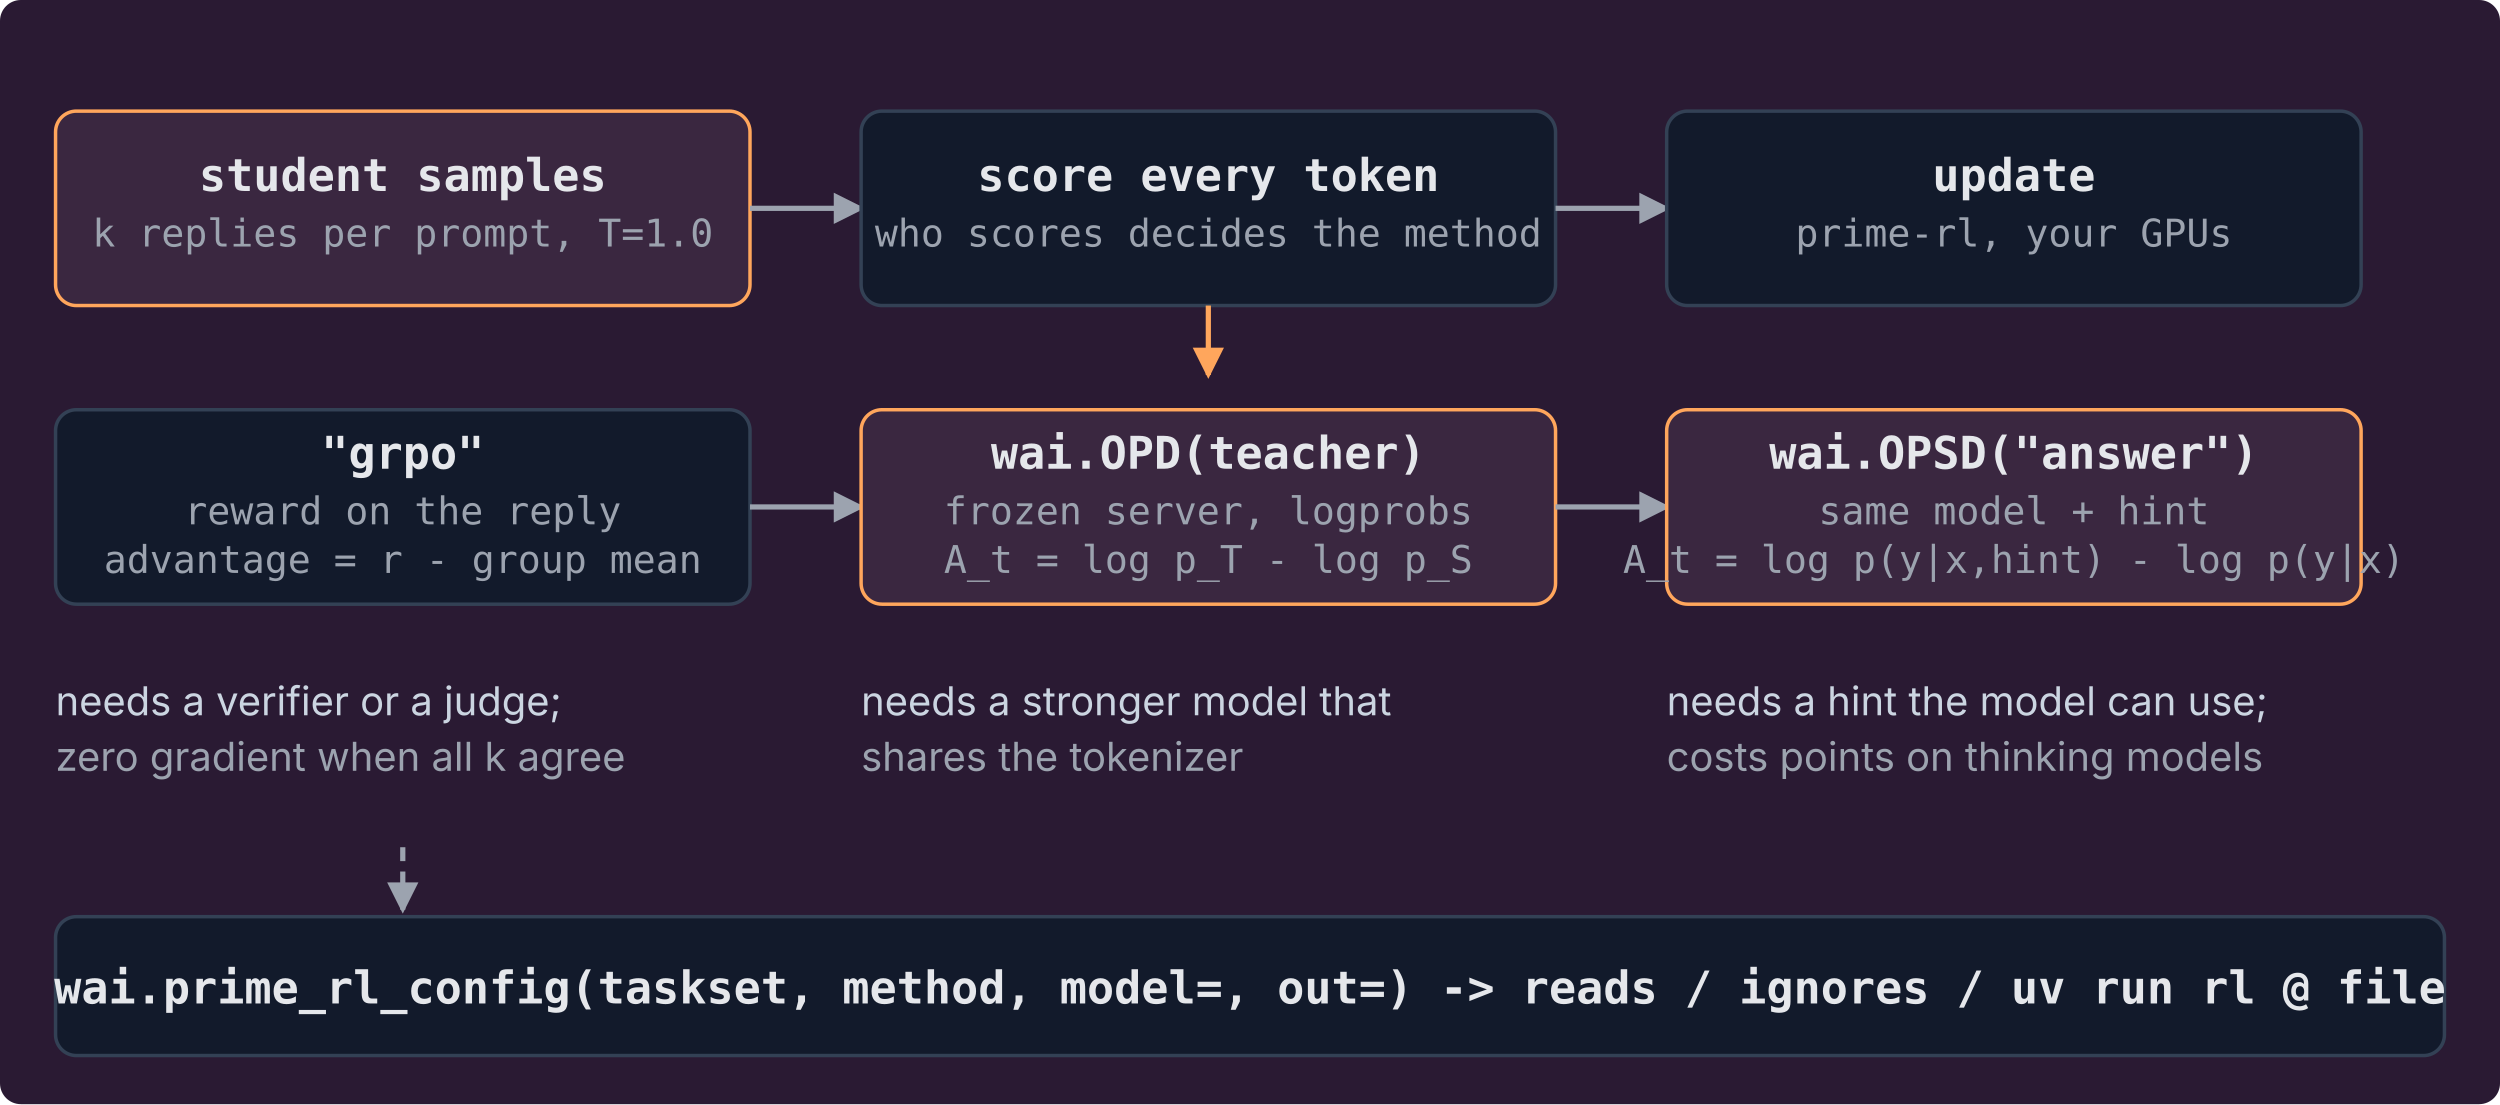
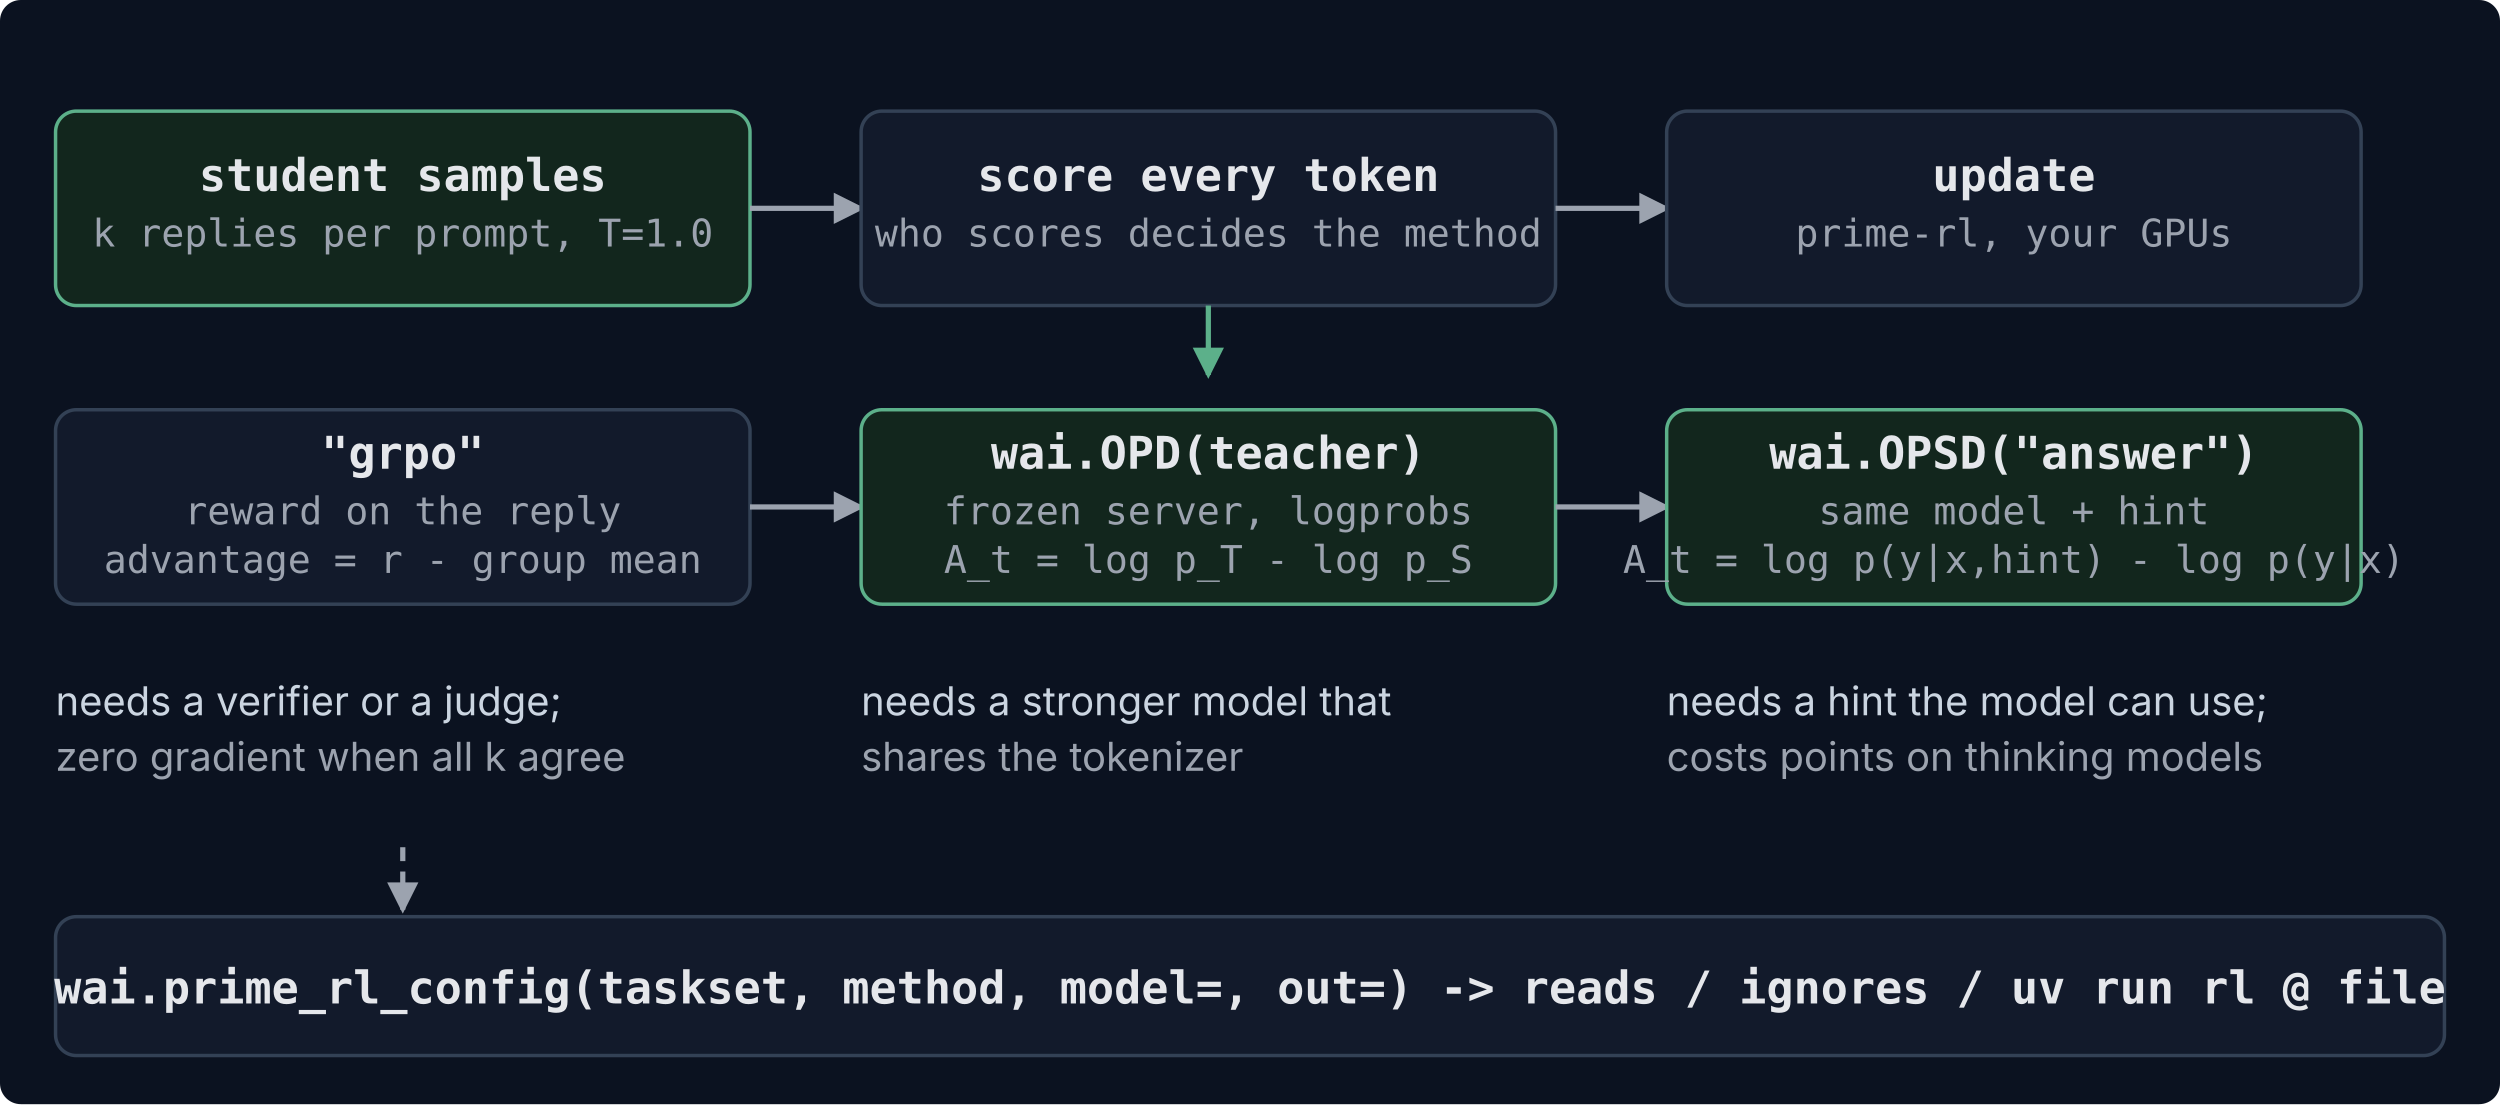
<svg xmlns="http://www.w3.org/2000/svg" viewBox="0 0 720 318" width="720" height="318" role="img" aria-label="Three ways to a per-token signal: a reward (GRPO), a frozen teacher (OPD), the same model with a hint (OPSD)">
  <defs>
    <marker id="arrow" viewBox="0 0 8 8" refX="7" refY="4" markerWidth="6" markerHeight="6" orient="auto">
      <path d="M0,0 L8,4 L0,8 z" fill="#9CA3AF" />
    </marker>
    <marker id="arrow-green" viewBox="0 0 8 8" refX="7" refY="4" markerWidth="6" markerHeight="6" orient="auto">
-       <path d="M0,0 L8,4 L0,8 z" fill="#FFA65C" />
+       <path d="M0,0 L8,4 L0,8 z" fill="#5CB08A" />
    </marker>
  </defs>
-   <rect width="720" height="318" rx="6" fill="#2A1A33" />
-   <rect x="16" y="32" width="200" height="56" rx="6" fill="#3A2740" stroke="#FFA65C" />
+   <rect width="720" height="318" rx="6" fill="#0B1220" />
+   <rect x="16" y="32" width="200" height="56" rx="6" fill="#12261D" stroke="#5CB08A" />
  <text x="116.0" y="55.0" font-family="ui-monospace, SFMono-Regular, Menlo, Consolas, monospace" font-size="13" font-weight="600" fill="#E5E7EB" text-anchor="middle">student samples</text>
  <text x="116.0" y="71.0" font-family="ui-monospace, SFMono-Regular, Menlo, Consolas, monospace" font-size="11" font-weight="400" fill="#9CA3AF" text-anchor="middle">k replies per prompt, T=1.0</text>
  <path d="M 216 60.0 L 248 60.0" fill="none" stroke="#9CA3AF" stroke-width="1.5" marker-end="url(#arrow)" />
  <rect x="248" y="32" width="200" height="56" rx="6" fill="#121A2B" stroke="#334155" />
  <text x="348.0" y="55.0" font-family="ui-monospace, SFMono-Regular, Menlo, Consolas, monospace" font-size="13" font-weight="600" fill="#E5E7EB" text-anchor="middle">score every token</text>
  <text x="348.0" y="71.0" font-family="ui-monospace, SFMono-Regular, Menlo, Consolas, monospace" font-size="11" font-weight="400" fill="#9CA3AF" text-anchor="middle">who scores decides the method</text>
  <path d="M 448 60.0 L 480 60.0" fill="none" stroke="#9CA3AF" stroke-width="1.5" marker-end="url(#arrow)" />
  <rect x="480" y="32" width="200" height="56" rx="6" fill="#121A2B" stroke="#334155" />
  <text x="580.0" y="55.0" font-family="ui-monospace, SFMono-Regular, Menlo, Consolas, monospace" font-size="13" font-weight="600" fill="#E5E7EB" text-anchor="middle">update</text>
  <text x="580.0" y="71.0" font-family="ui-monospace, SFMono-Regular, Menlo, Consolas, monospace" font-size="11" font-weight="400" fill="#9CA3AF" text-anchor="middle">prime-rl, your GPUs</text>
-   <path d="M 348 88 L 348 108" fill="none" stroke="#FFA65C" stroke-width="1.5" marker-end="url(#arrow-green)" />
+   <path d="M 348 88 L 348 108" fill="none" stroke="#5CB08A" stroke-width="1.5" marker-end="url(#arrow-green)" />
  <rect x="16" y="118" width="200" height="56" rx="6" fill="#121A2B" stroke="#334155" />
  <text x="116.0" y="135.0" font-family="ui-monospace, SFMono-Regular, Menlo, Consolas, monospace" font-size="13" font-weight="600" fill="#E5E7EB" text-anchor="middle">"grpo"</text>
  <text x="116.0" y="151.0" font-family="ui-monospace, SFMono-Regular, Menlo, Consolas, monospace" font-size="11" font-weight="400" fill="#9CA3AF" text-anchor="middle">reward on the reply</text>
  <text x="116.0" y="165.0" font-family="ui-monospace, SFMono-Regular, Menlo, Consolas, monospace" font-size="11" font-weight="400" fill="#9CA3AF" text-anchor="middle">advantage = r - group mean</text>
  <path d="M 216 146.0 L 248 146.0" fill="none" stroke="#9CA3AF" stroke-width="1.5" marker-end="url(#arrow)" />
-   <rect x="248" y="118" width="200" height="56" rx="6" fill="#3A2740" stroke="#FFA65C" />
+   <rect x="248" y="118" width="200" height="56" rx="6" fill="#12261D" stroke="#5CB08A" />
  <text x="348.0" y="135.0" font-family="ui-monospace, SFMono-Regular, Menlo, Consolas, monospace" font-size="13" font-weight="600" fill="#E5E7EB" text-anchor="middle">wai.OPD(teacher)</text>
  <text x="348.0" y="151.0" font-family="ui-monospace, SFMono-Regular, Menlo, Consolas, monospace" font-size="11" font-weight="400" fill="#9CA3AF" text-anchor="middle">frozen server, logprobs</text>
  <text x="348.0" y="165.0" font-family="ui-monospace, SFMono-Regular, Menlo, Consolas, monospace" font-size="11" font-weight="400" fill="#9CA3AF" text-anchor="middle">A_t = log p_T - log p_S</text>
  <path d="M 448 146.0 L 480 146.0" fill="none" stroke="#9CA3AF" stroke-width="1.5" marker-end="url(#arrow)" />
-   <rect x="480" y="118" width="200" height="56" rx="6" fill="#3A2740" stroke="#FFA65C" />
+   <rect x="480" y="118" width="200" height="56" rx="6" fill="#12261D" stroke="#5CB08A" />
  <text x="580.0" y="135.0" font-family="ui-monospace, SFMono-Regular, Menlo, Consolas, monospace" font-size="13" font-weight="600" fill="#E5E7EB" text-anchor="middle">wai.OPSD("answer")</text>
  <text x="580.0" y="151.0" font-family="ui-monospace, SFMono-Regular, Menlo, Consolas, monospace" font-size="11" font-weight="400" fill="#9CA3AF" text-anchor="middle">same model + hint</text>
  <text x="580.0" y="165.0" font-family="ui-monospace, SFMono-Regular, Menlo, Consolas, monospace" font-size="11" font-weight="400" fill="#9CA3AF" text-anchor="middle">A_t = log p(y|x,hint) - log p(y|x)</text>
  <text x="16" y="206" font-family="ui-sans-serif, system-ui, -apple-system, 'Segoe UI', Inter, sans-serif" font-size="11.5" font-weight="400" fill="#CBD5E1" text-anchor="start">needs a verifier or a judge;</text>
  <text x="16" y="222" font-family="ui-sans-serif, system-ui, -apple-system, 'Segoe UI', Inter, sans-serif" font-size="11.5" font-weight="400" fill="#9CA3AF" text-anchor="start">zero gradient when all k agree</text>
  <text x="248" y="206" font-family="ui-sans-serif, system-ui, -apple-system, 'Segoe UI', Inter, sans-serif" font-size="11.5" font-weight="400" fill="#CBD5E1" text-anchor="start">needs a stronger model that</text>
  <text x="248" y="222" font-family="ui-sans-serif, system-ui, -apple-system, 'Segoe UI', Inter, sans-serif" font-size="11.5" font-weight="400" fill="#9CA3AF" text-anchor="start">shares the tokenizer</text>
  <text x="480" y="206" font-family="ui-sans-serif, system-ui, -apple-system, 'Segoe UI', Inter, sans-serif" font-size="11.5" font-weight="400" fill="#CBD5E1" text-anchor="start">needs a hint the model can use;</text>
  <text x="480" y="222" font-family="ui-sans-serif, system-ui, -apple-system, 'Segoe UI', Inter, sans-serif" font-size="11.5" font-weight="400" fill="#9CA3AF" text-anchor="start">costs points on thinking models</text>
  <path d="M 116 244 L 116 262" fill="none" stroke="#9CA3AF" stroke-width="1.5" marker-end="url(#arrow)" stroke-dasharray="4 3" />
  <rect x="16" y="264" width="688" height="40" rx="6" fill="#121A2B" stroke="#334155" />
  <text x="360.0" y="289.0" font-family="ui-monospace, SFMono-Regular, Menlo, Consolas, monospace" font-size="13" font-weight="600" fill="#E5E7EB" text-anchor="middle">wai.prime_rl_config(taskset, method, model=, out=)  -&gt;  reads / ignores / uv run rl @ file</text>
</svg>
